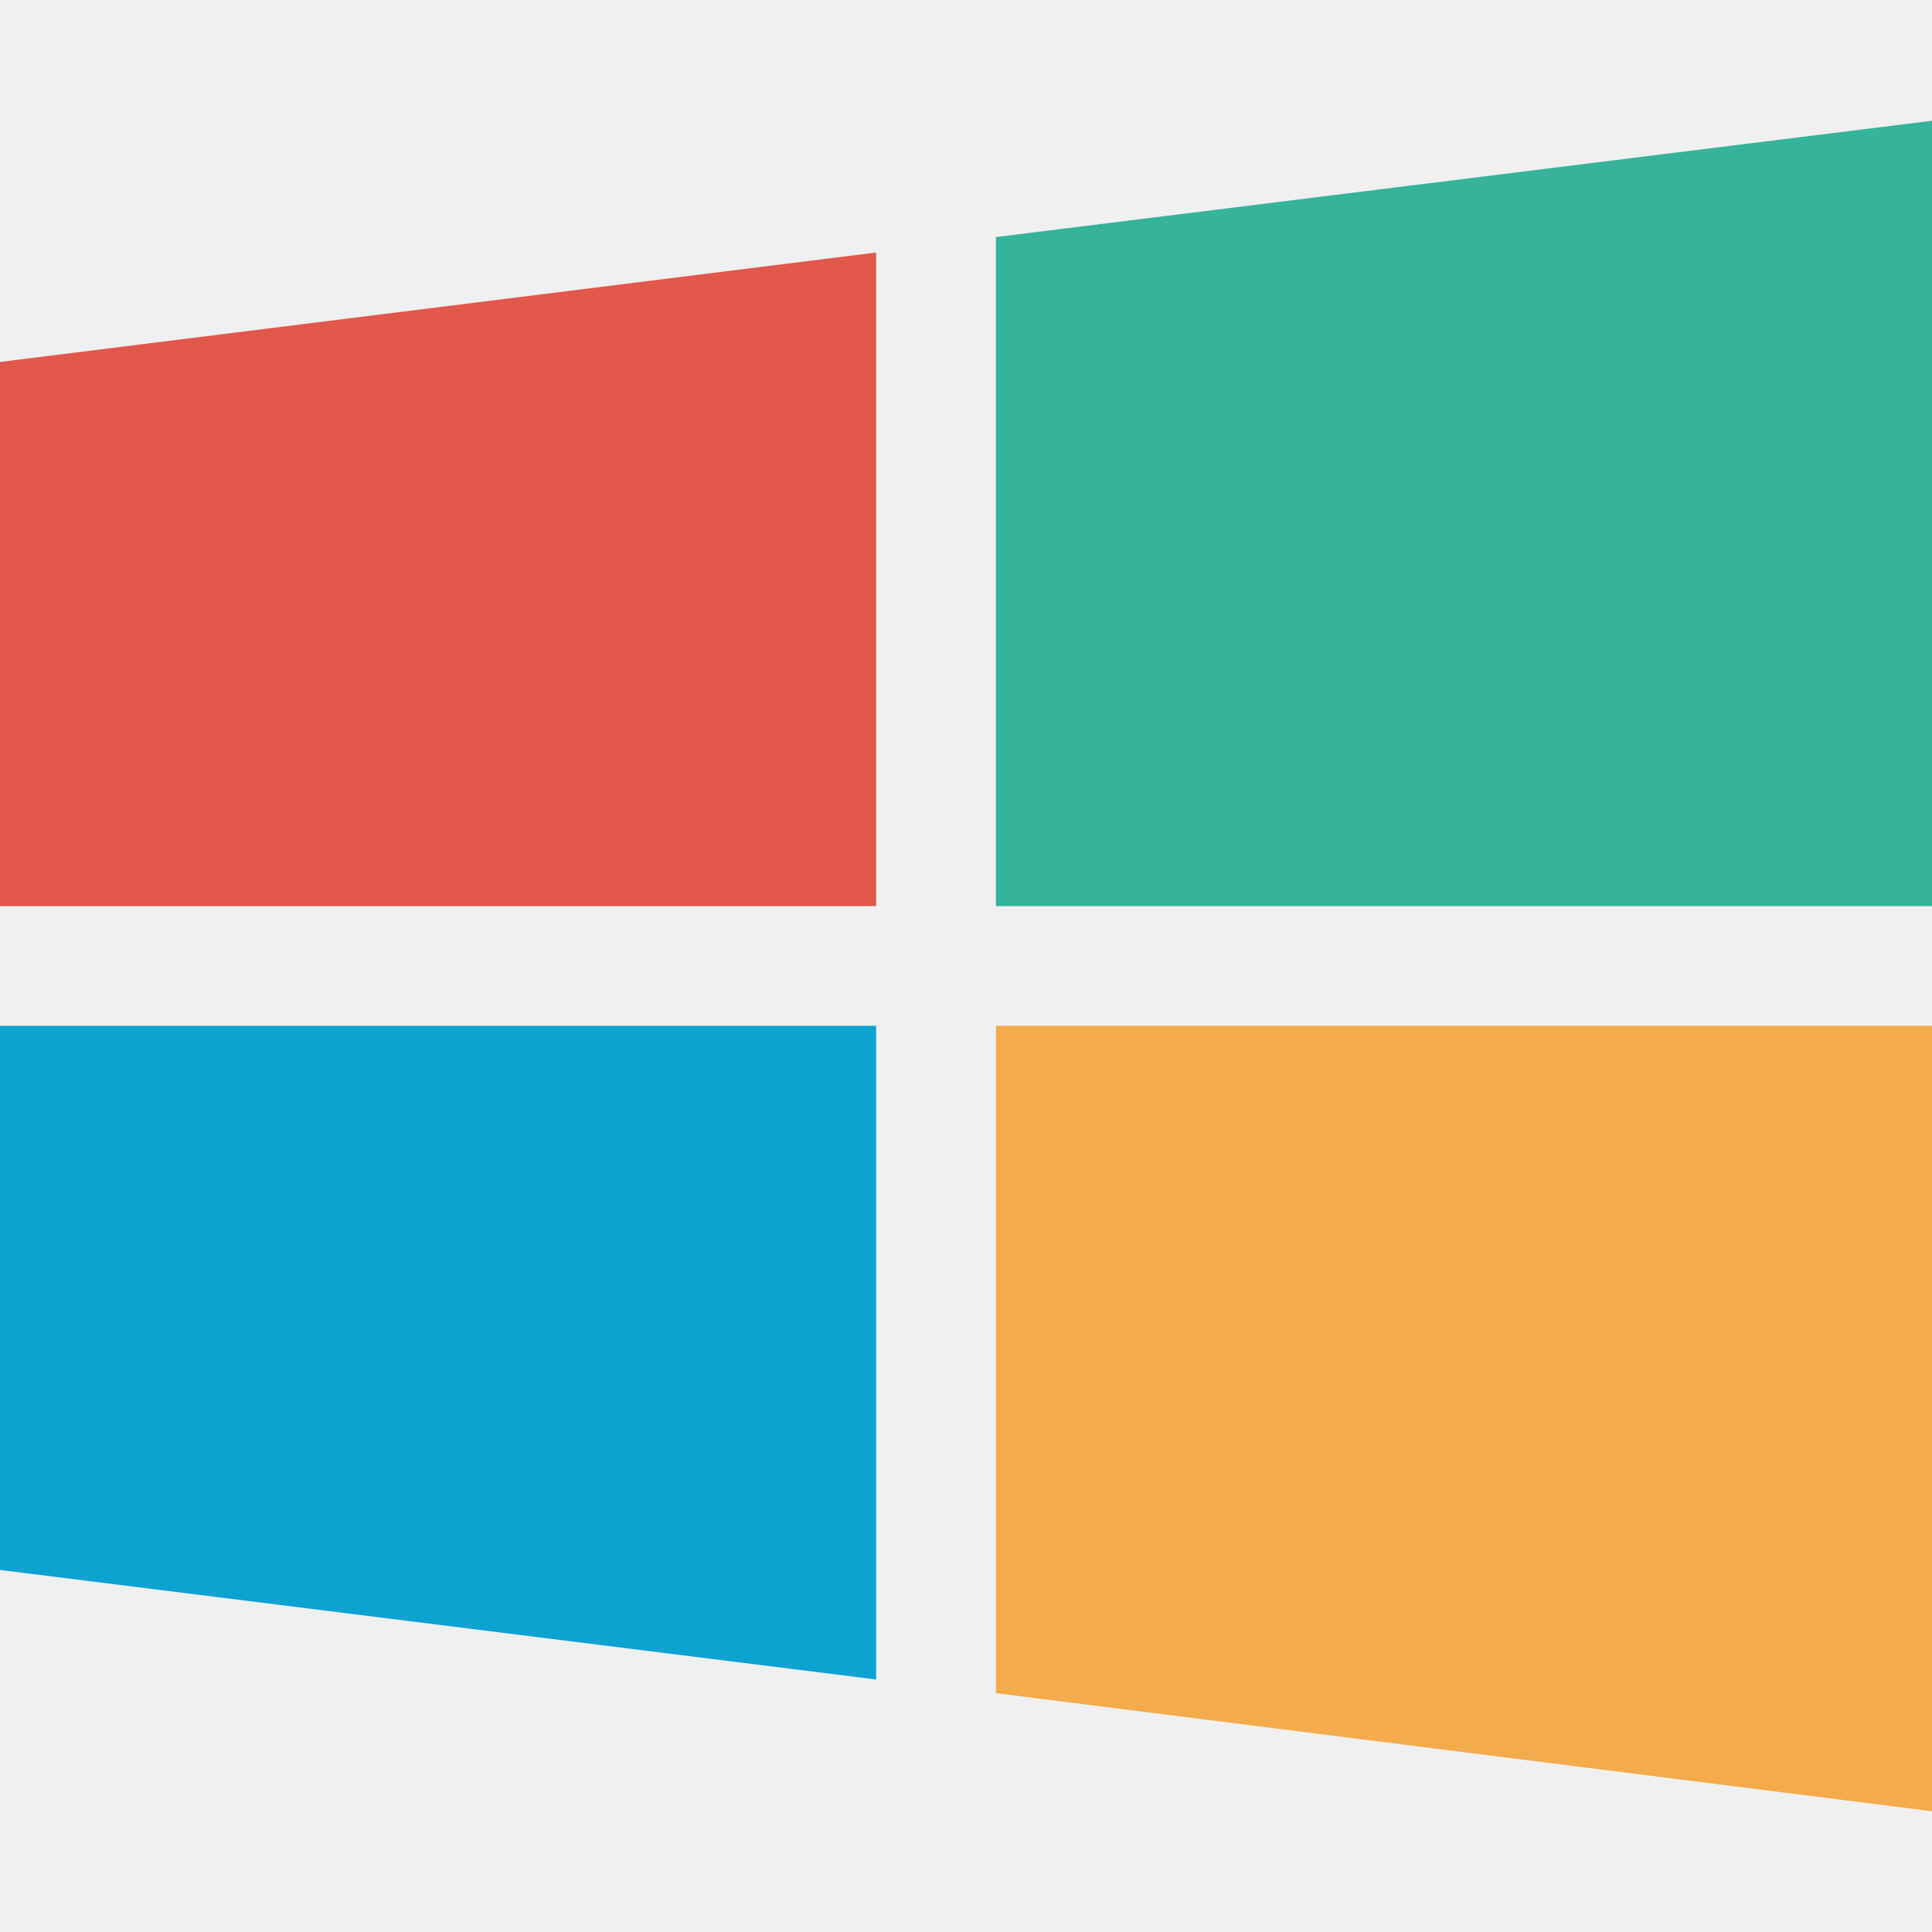
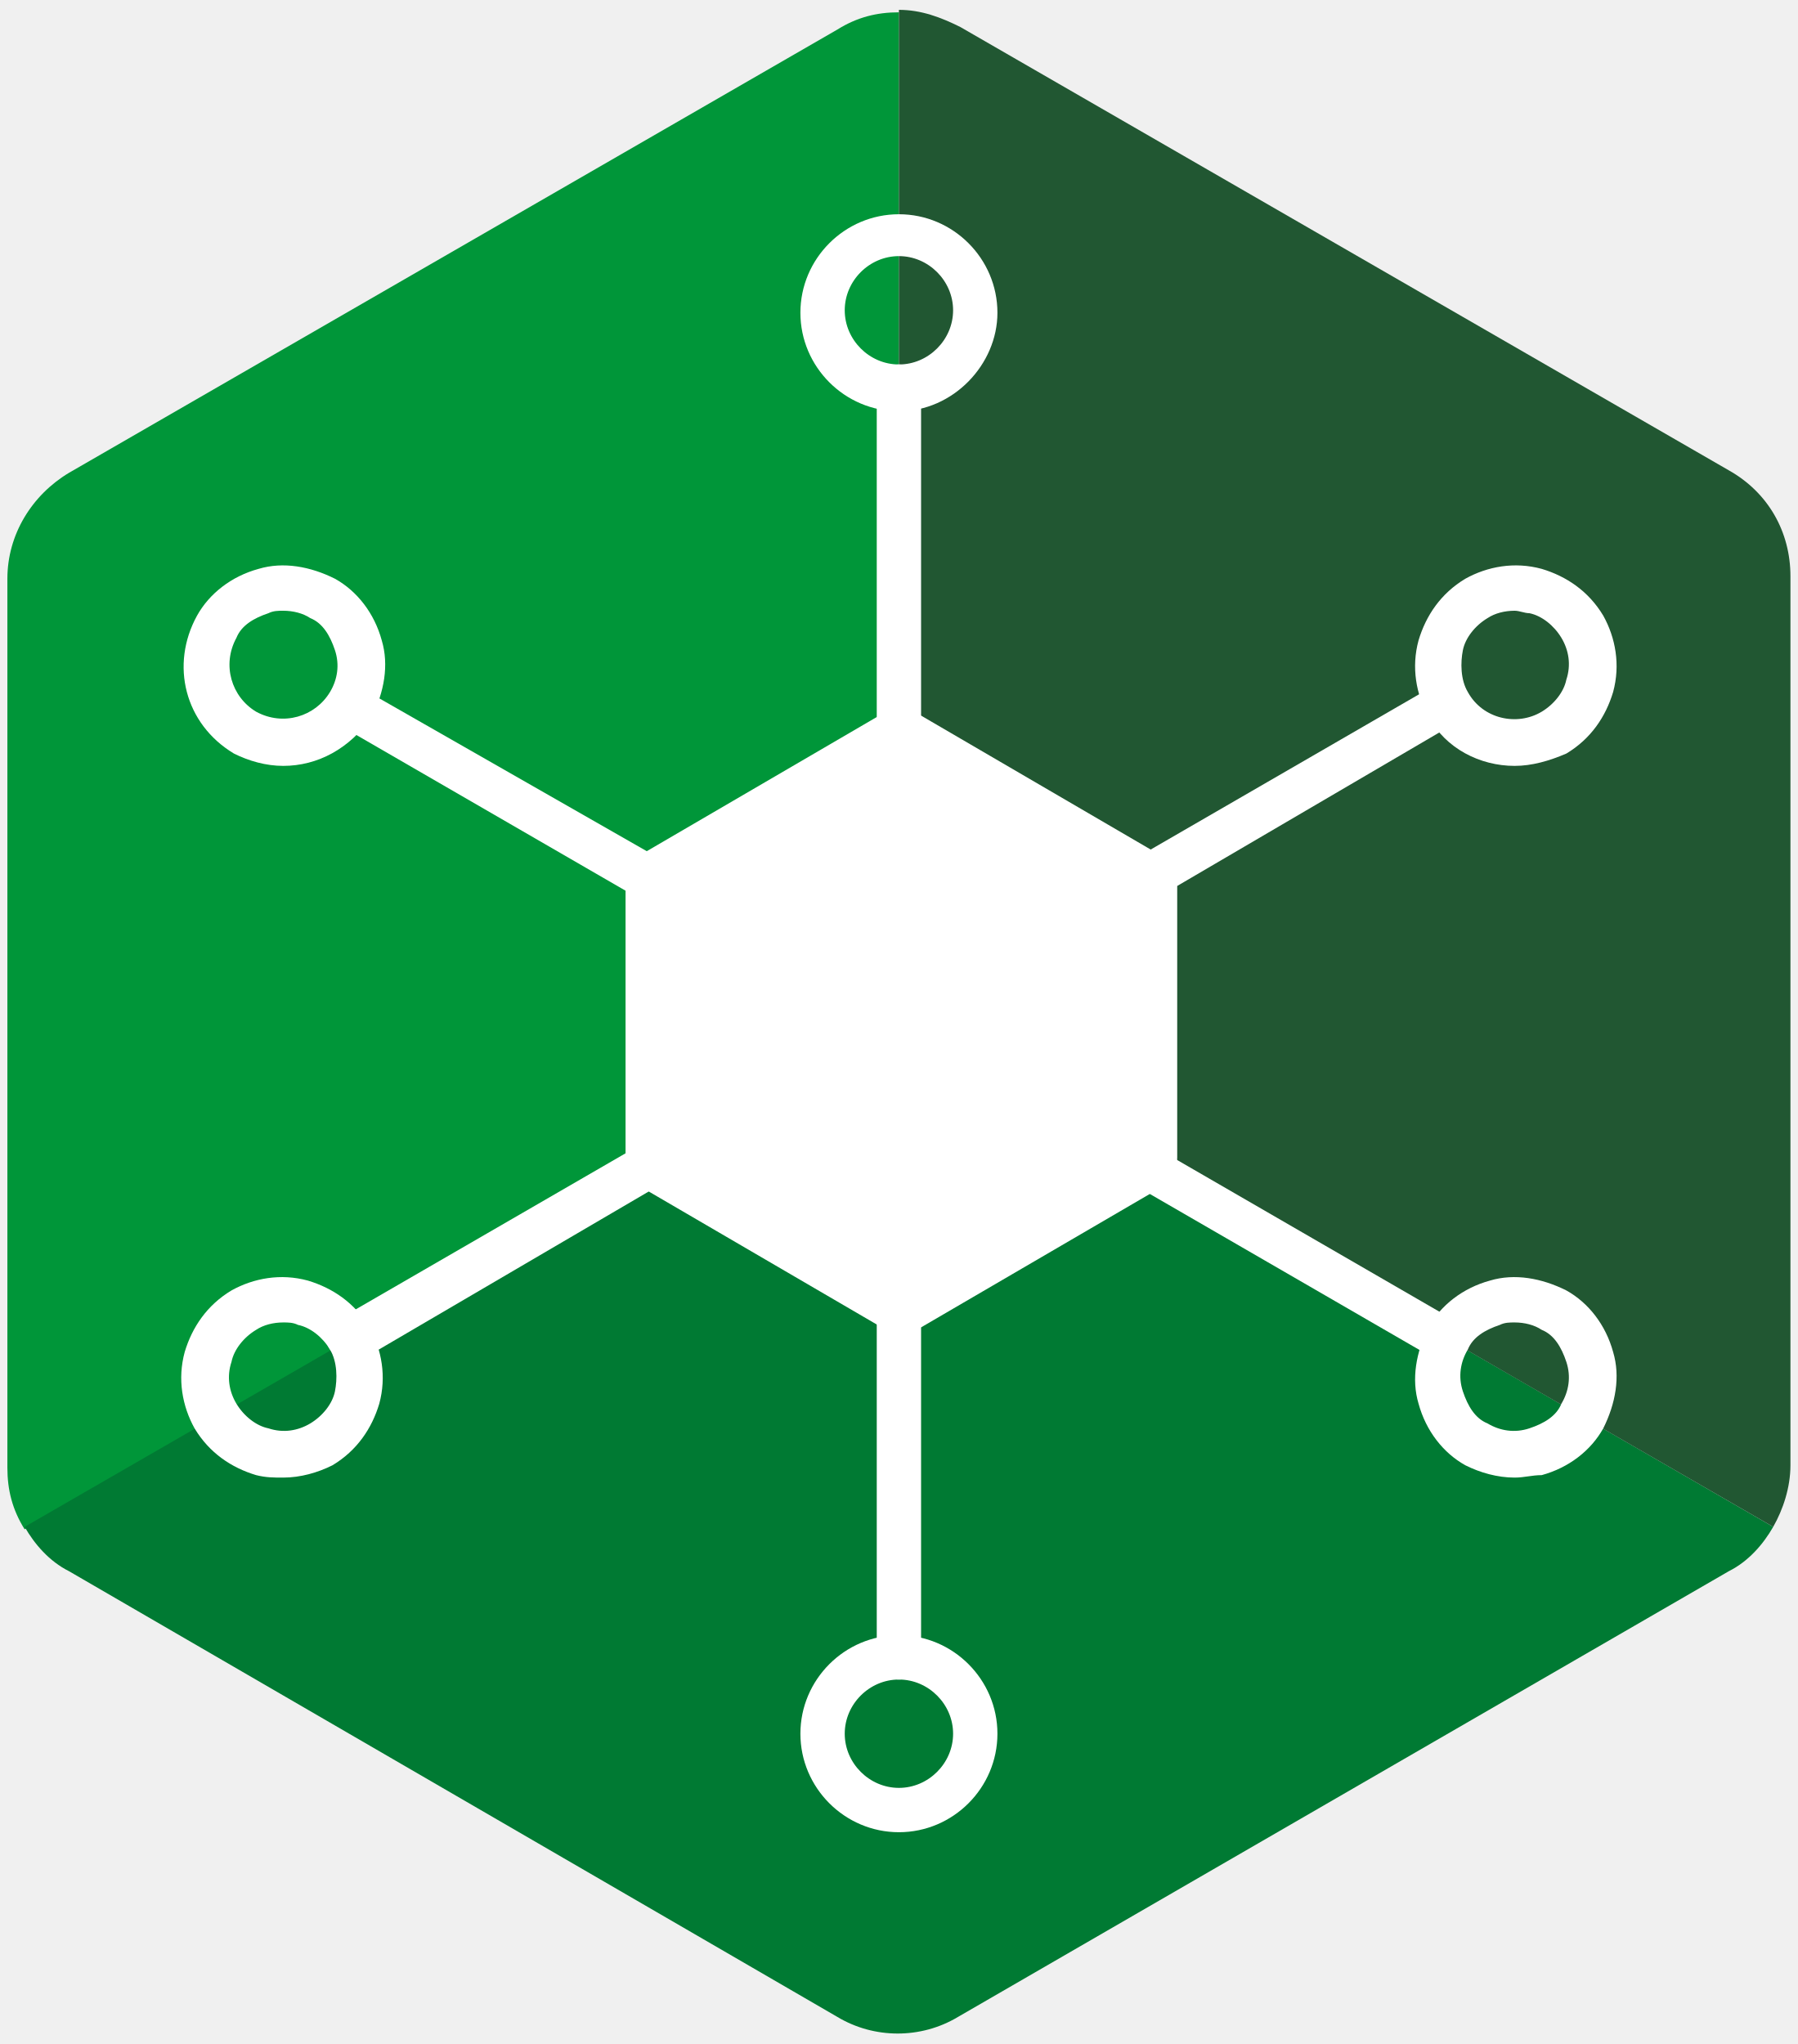
- <svg xmlns="http://www.w3.org/2000/svg" enable-background="new 0 0 512 512" height="512px" id="Layer_1" version="1.1" viewBox="0 0 512 512" width="512px" xml:space="preserve">
+ <svg xmlns="http://www.w3.org/2000/svg" version="1.1" id="Layer_1" x="0px" y="0px" viewBox="0 0 73 83" style="enable-background:new 0 0 73 83;" xml:space="preserve">
+   <style type="text/css">
+ 		.st0{fill:#009639;}
+ 		.st1{fill:#007A33;}
+ 		.st2{fill:#215732;}
+ 		.st3{fill:#FFFFFF;}
+ 	</style>
  <g>
-     <polygon clip-rule="evenodd" fill="#E1584B" fill-rule="evenodd" points="0,240.128 232.19,240.128 232.19,66.915 0,95.924  " />
-     <polygon clip-rule="evenodd" fill="#0CA3D1" fill-rule="evenodd" points="232.19,271.856 0,271.856 0,416.061 232.19,445.085  " />
-     <polygon clip-rule="evenodd" fill="#F3AB4B" fill-rule="evenodd" points="263.937,271.856 263.937,448.71 512,480 512,271.856  " />
-     <polygon clip-rule="evenodd" fill="#36B39B" fill-rule="evenodd" points="263.937,240.128 512,240.128 512,32 263.937,62.821  " />
+     <g>
+       <path class="st0" d="M36.5,0.5c-0.9,0-1.7,0.2-2.5,0.7L2.8,19.2c-1.5,0.9-2.5,2.5-2.5,4.3v36.1c0,0.9,0.2,1.7,0.7,2.5l35.5-20.5     C36.5,41.5,36.5,14.9,36.5,0.5z" />
+       <path class="st1" d="M1,62c0.4,0.7,1,1.4,1.8,1.8L34,81.9c1.5,0.9,3.4,0.9,4.9,0l31.3-18.1c0.8-0.4,1.4-1.1,1.8-1.8L36.5,41.5     C36.5,41.5,13.5,54.8,1,62z" />
+       <path class="st2" d="M72,62c0.4-0.7,0.7-1.6,0.7-2.5l0-36.1c0-1.8-0.9-3.4-2.5-4.3L39,1.1c-0.8-0.4-1.6-0.7-2.5-0.7l0,41     C36.5,41.5,59.5,54.8,72,62z" />
+     </g>
+     <g>
+       <path class="st3" d="M46.9,34.6L37.3,29c-0.5-0.3-1-0.3-1.5,0l-9.6,5.6c-0.5,0.3-0.8,0.8-0.8,1.3V47c0,0.5,0.3,1,0.8,1.3l9.6,5.6     c0.2,0.1,0.5,0.2,0.8,0.2s0.5-0.1,0.8-0.2l9.6-5.6c0.5-0.3,0.8-0.8,0.8-1.3V35.9C47.6,35.4,47.3,34.8,46.9,34.6z" />
+       <g>
+         <path class="st3" d="M36.5,42.4c-0.5,0-0.9-0.4-0.9-0.9V15.7c0-0.5,0.4-0.9,0.9-0.9s0.9,0.4,0.9,0.9v25.8      C37.4,42,37,42.4,36.5,42.4z" />
+         <path class="st3" d="M36.5,16.7c-2.2,0-4-1.8-4-4c0-2.2,1.8-4,4-4c2.2,0,4,1.8,4,4C40.5,14.8,38.7,16.7,36.5,16.7z M36.5,10.4      c-1.2,0-2.2,1-2.2,2.2c0,1.2,1,2.2,2.2,2.2c1.2,0,2.2-1,2.2-2.2C38.7,11.4,37.7,10.4,36.5,10.4z" />
+       </g>
+       <g>
+         <path class="st3" d="M36.5,42.4c-0.2,0-0.3,0-0.5-0.1L13.7,29.4c-0.4-0.3-0.6-0.8-0.3-1.2c0.3-0.4,0.8-0.6,1.2-0.3L37,40.7      c0.4,0.3,0.6,0.8,0.3,1.2C37.1,42.2,36.8,42.4,36.5,42.4z" />
+         <path class="st3" d="M11.5,31.1c-0.7,0-1.4-0.2-2-0.5C7.5,29.4,6.9,27,8,25c0.5-0.9,1.4-1.6,2.5-1.9c1-0.3,2.1-0.1,3.1,0.4      c0.9,0.5,1.6,1.4,1.9,2.5c0.3,1,0.1,2.1-0.4,3.1C14.2,30.4,12.9,31.1,11.5,31.1z M11.5,24.8c-0.2,0-0.4,0-0.6,0.1      c-0.6,0.2-1.1,0.5-1.3,1c-0.6,1.1-0.2,2.4,0.8,3c1.1,0.6,2.4,0.2,3-0.8c0.3-0.5,0.4-1.1,0.2-1.7s-0.5-1.1-1-1.3l0,0      C12.3,24.9,11.9,24.8,11.5,24.8z" />
+       </g>
+       <g>
+         <path class="st3" d="M14.2,55.3c-0.3,0-0.6-0.2-0.8-0.5c-0.3-0.4-0.1-1,0.3-1.2L36,40.7c0.4-0.3,1-0.1,1.2,0.3      c0.3,0.4,0.1,1-0.3,1.2L14.7,55.2C14.5,55.2,14.4,55.3,14.2,55.3z" />
+         <path class="st3" d="M11.5,60c-0.4,0-0.7,0-1.1-0.1c-1-0.3-1.9-0.9-2.5-1.9c-0.5-0.9-0.7-2-0.4-3.1c0.3-1,0.9-1.9,1.9-2.5l0,0      c0.9-0.5,2-0.7,3.1-0.4c1,0.3,1.9,0.9,2.5,1.9c0.5,0.9,0.7,2,0.4,3.1c-0.3,1-0.9,1.9-1.9,2.5C12.9,59.8,12.2,60,11.5,60z       M11.5,53.7c-0.4,0-0.8,0.1-1.1,0.3l0,0c-0.5,0.3-0.9,0.8-1,1.3c-0.2,0.6-0.1,1.2,0.2,1.7c0.3,0.5,0.8,0.9,1.3,1      c0.6,0.2,1.2,0.1,1.7-0.2c0.5-0.3,0.9-0.8,1-1.3s0.1-1.2-0.2-1.7c-0.3-0.5-0.8-0.9-1.3-1C11.9,53.7,11.7,53.7,11.5,53.7z       M9.9,53.2L9.9,53.2L9.9,53.2z" />
+       </g>
+       <g>
+         <path class="st3" d="M36.5,68.2c-0.5,0-0.9-0.4-0.9-0.9V41.5c0-0.5,0.4-0.9,0.9-0.9s0.9,0.4,0.9,0.9v25.8      C37.4,67.8,37,68.2,36.5,68.2z" />
+         <path class="st3" d="M36.5,74.4c-2.2,0-4-1.8-4-4c0-2.2,1.8-4,4-4c2.2,0,4,1.8,4,4C40.5,72.6,38.7,74.4,36.5,74.4z M36.5,68.2      c-1.2,0-2.2,1-2.2,2.2c0,1.2,1,2.2,2.2,2.2c1.2,0,2.2-1,2.2-2.2C38.7,69.2,37.7,68.2,36.5,68.2z" />
+       </g>
+       <g>
+         <path class="st3" d="M58.8,55.3c-0.2,0-0.3,0-0.5-0.1L36,42.3c-0.4-0.3-0.6-0.8-0.3-1.2c0.3-0.4,0.8-0.6,1.2-0.3l22.3,12.9      c0.4,0.3,0.6,0.8,0.3,1.2C59.4,55.1,59.1,55.3,58.8,55.3z" />
+         <path class="st3" d="M61.5,60c-0.7,0-1.4-0.2-2-0.5l0,0c-0.9-0.5-1.6-1.4-1.9-2.5c-0.3-1-0.1-2.1,0.4-3.1      c0.5-0.9,1.4-1.6,2.5-1.9c1-0.3,2.1-0.1,3.1,0.4c0.9,0.5,1.6,1.4,1.9,2.5c0.3,1,0.1,2.1-0.4,3.1c-0.5,0.9-1.4,1.6-2.5,1.9      C62.2,59.9,61.9,60,61.5,60z M61.5,53.7c-0.2,0-0.4,0-0.6,0.1c-0.6,0.2-1.1,0.5-1.3,1c-0.3,0.5-0.4,1.1-0.2,1.7s0.5,1.1,1,1.3v0      c0.5,0.3,1.1,0.4,1.7,0.2c0.6-0.2,1.1-0.5,1.3-1c0.3-0.5,0.4-1.1,0.2-1.7c-0.2-0.6-0.5-1.1-1-1.3C62.3,53.8,61.9,53.7,61.5,53.7z      " />
+       </g>
+       <g>
+         <path class="st3" d="M36.5,42.4c-0.3,0-0.6-0.2-0.8-0.5c-0.3-0.4-0.1-1,0.3-1.2l22.3-12.9c0.4-0.3,1-0.1,1.2,0.3      c0.3,0.4,0.1,1-0.3,1.2L37,42.3C36.8,42.4,36.7,42.4,36.5,42.4z" />
+         <path class="st3" d="M61.5,31.1c-1.4,0-2.8-0.7-3.5-2c-0.5-0.9-0.7-2-0.4-3.1c0.3-1,0.9-1.9,1.9-2.5c0.9-0.5,2-0.7,3.1-0.4      c1,0.3,1.9,0.9,2.5,1.9c0.5,0.9,0.7,2,0.4,3.1c-0.3,1-0.9,1.9-1.9,2.5l0,0C62.9,30.9,62.2,31.1,61.5,31.1z M63.1,29.8L63.1,29.8      L63.1,29.8z M61.5,24.8c-0.4,0-0.8,0.1-1.1,0.3c-0.5,0.3-0.9,0.8-1,1.3s-0.1,1.2,0.2,1.7c0.6,1.1,2,1.4,3,0.8      c0.5-0.3,0.9-0.8,1-1.3c0.2-0.6,0.1-1.2-0.2-1.7c-0.3-0.5-0.8-0.9-1.3-1C61.9,24.9,61.7,24.8,61.5,24.8z" />
+       </g>
+     </g>
  </g>
</svg>
